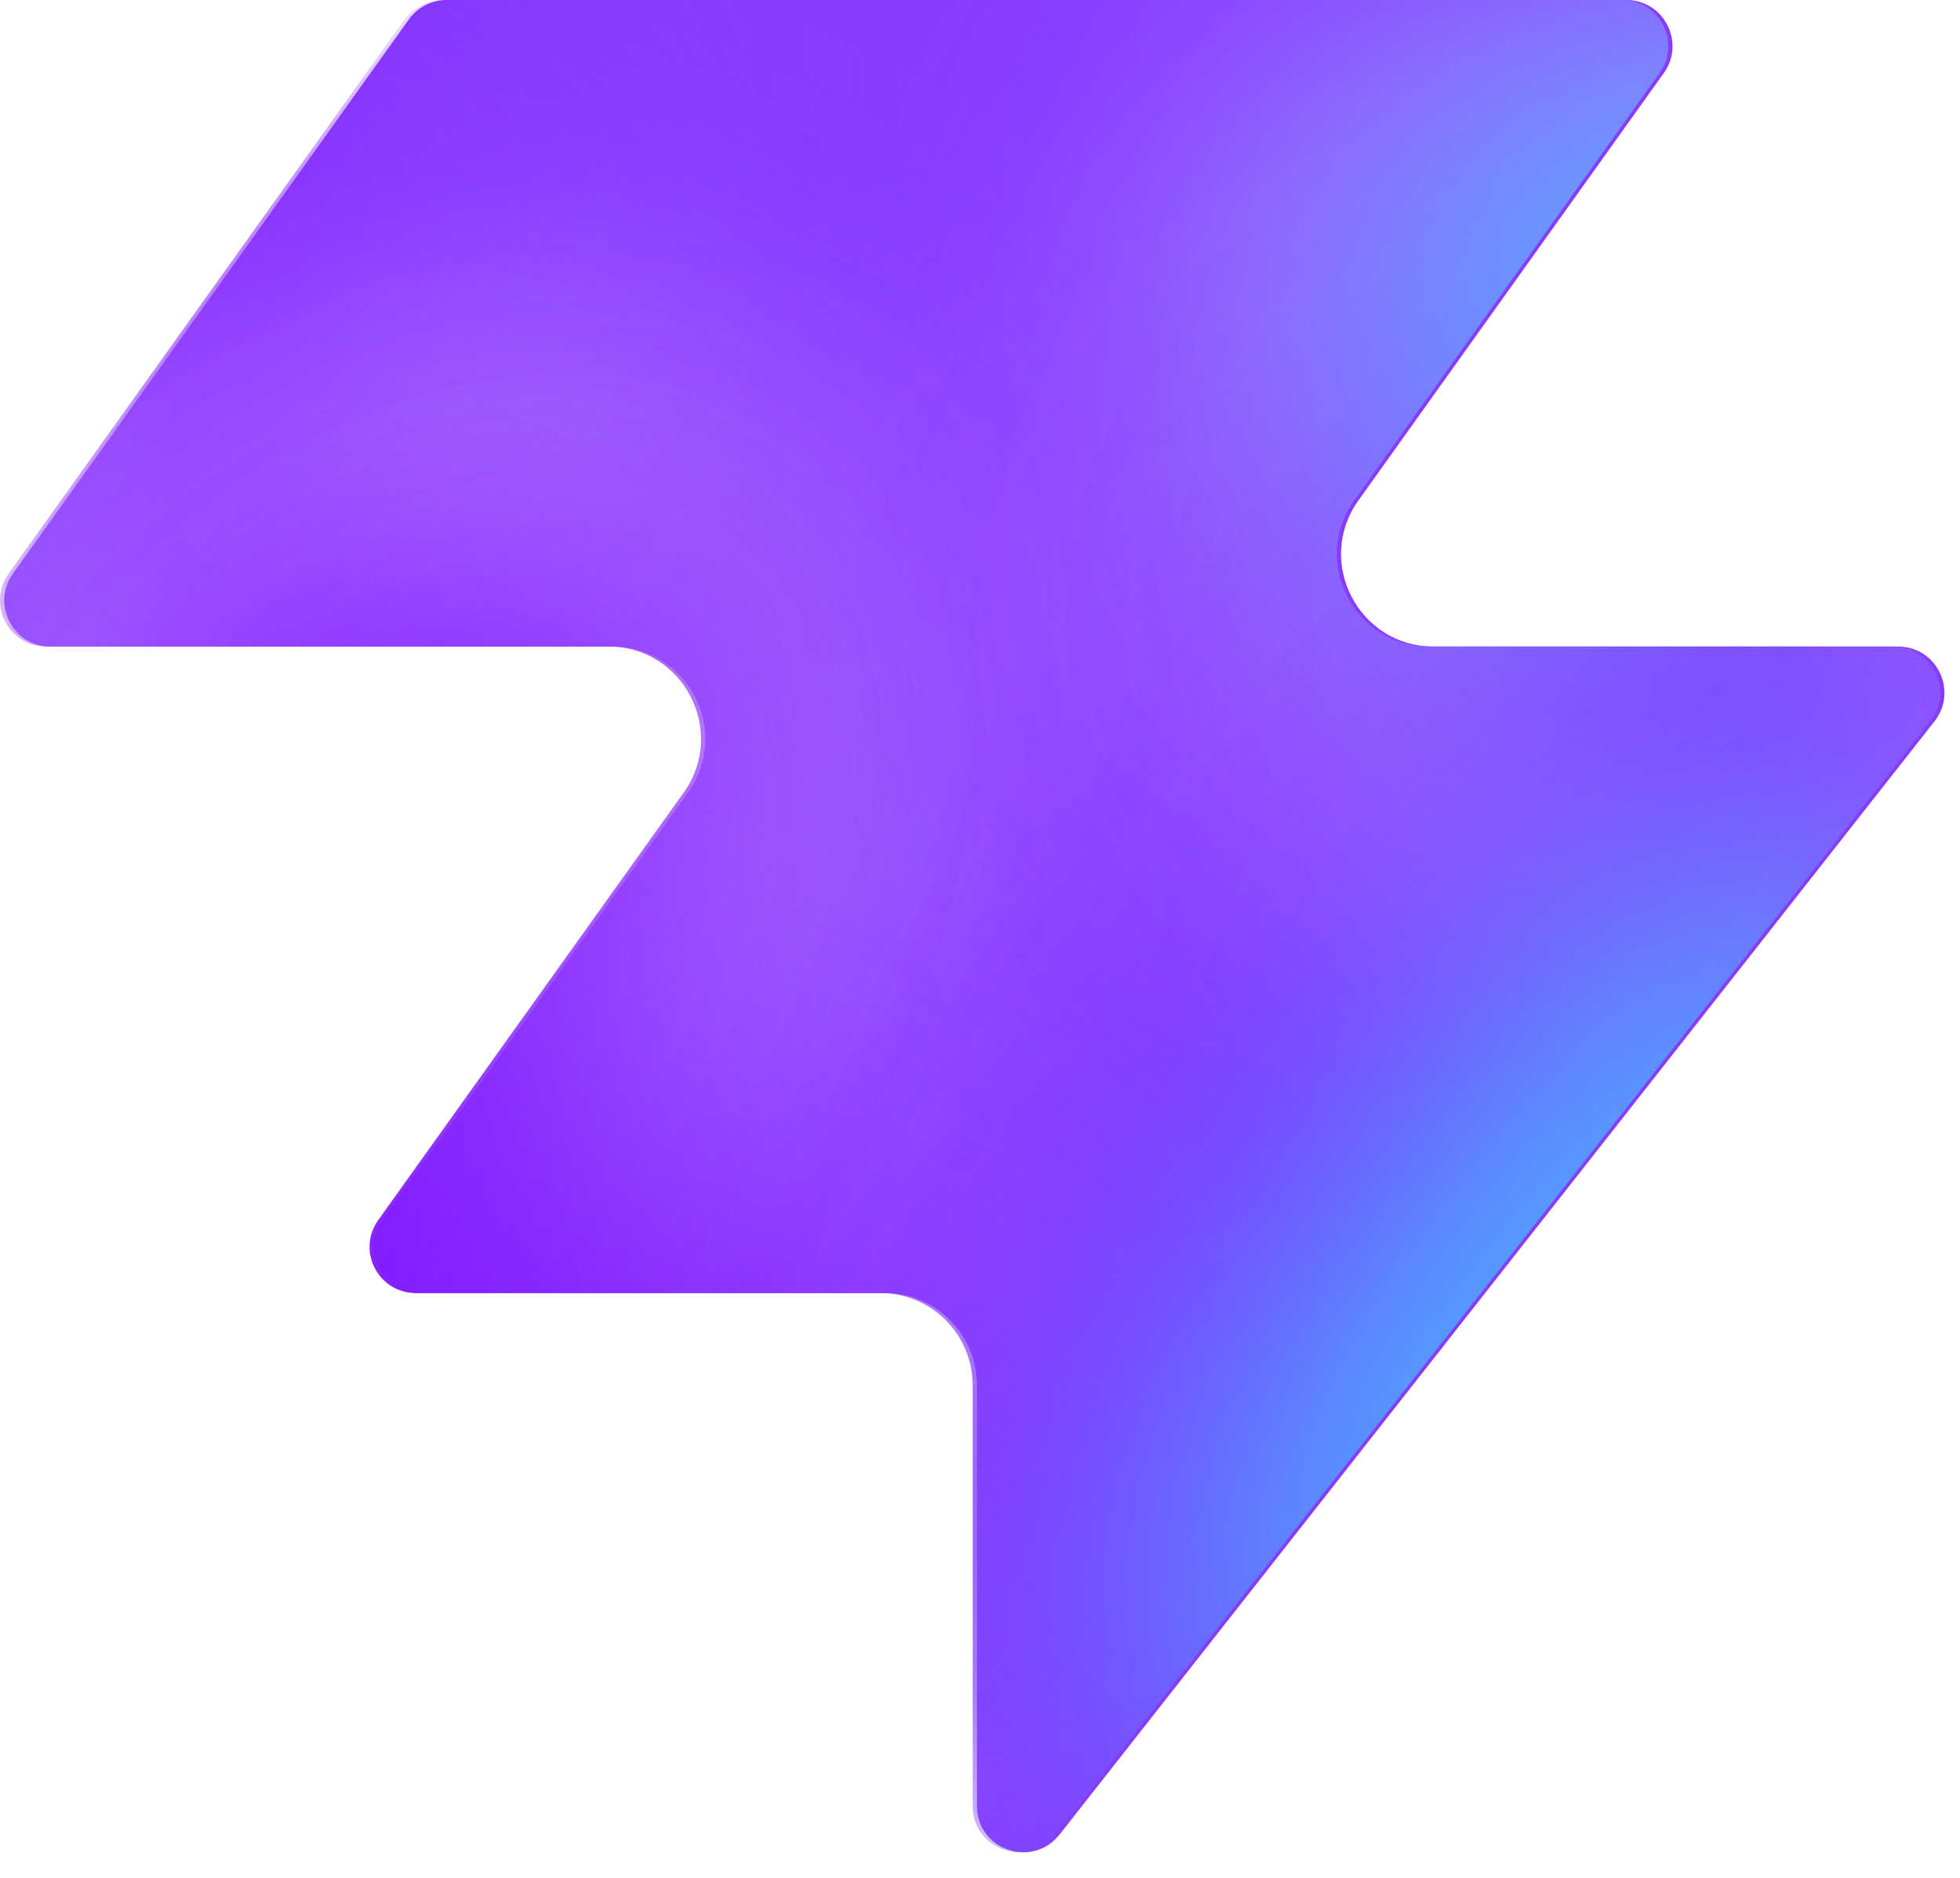
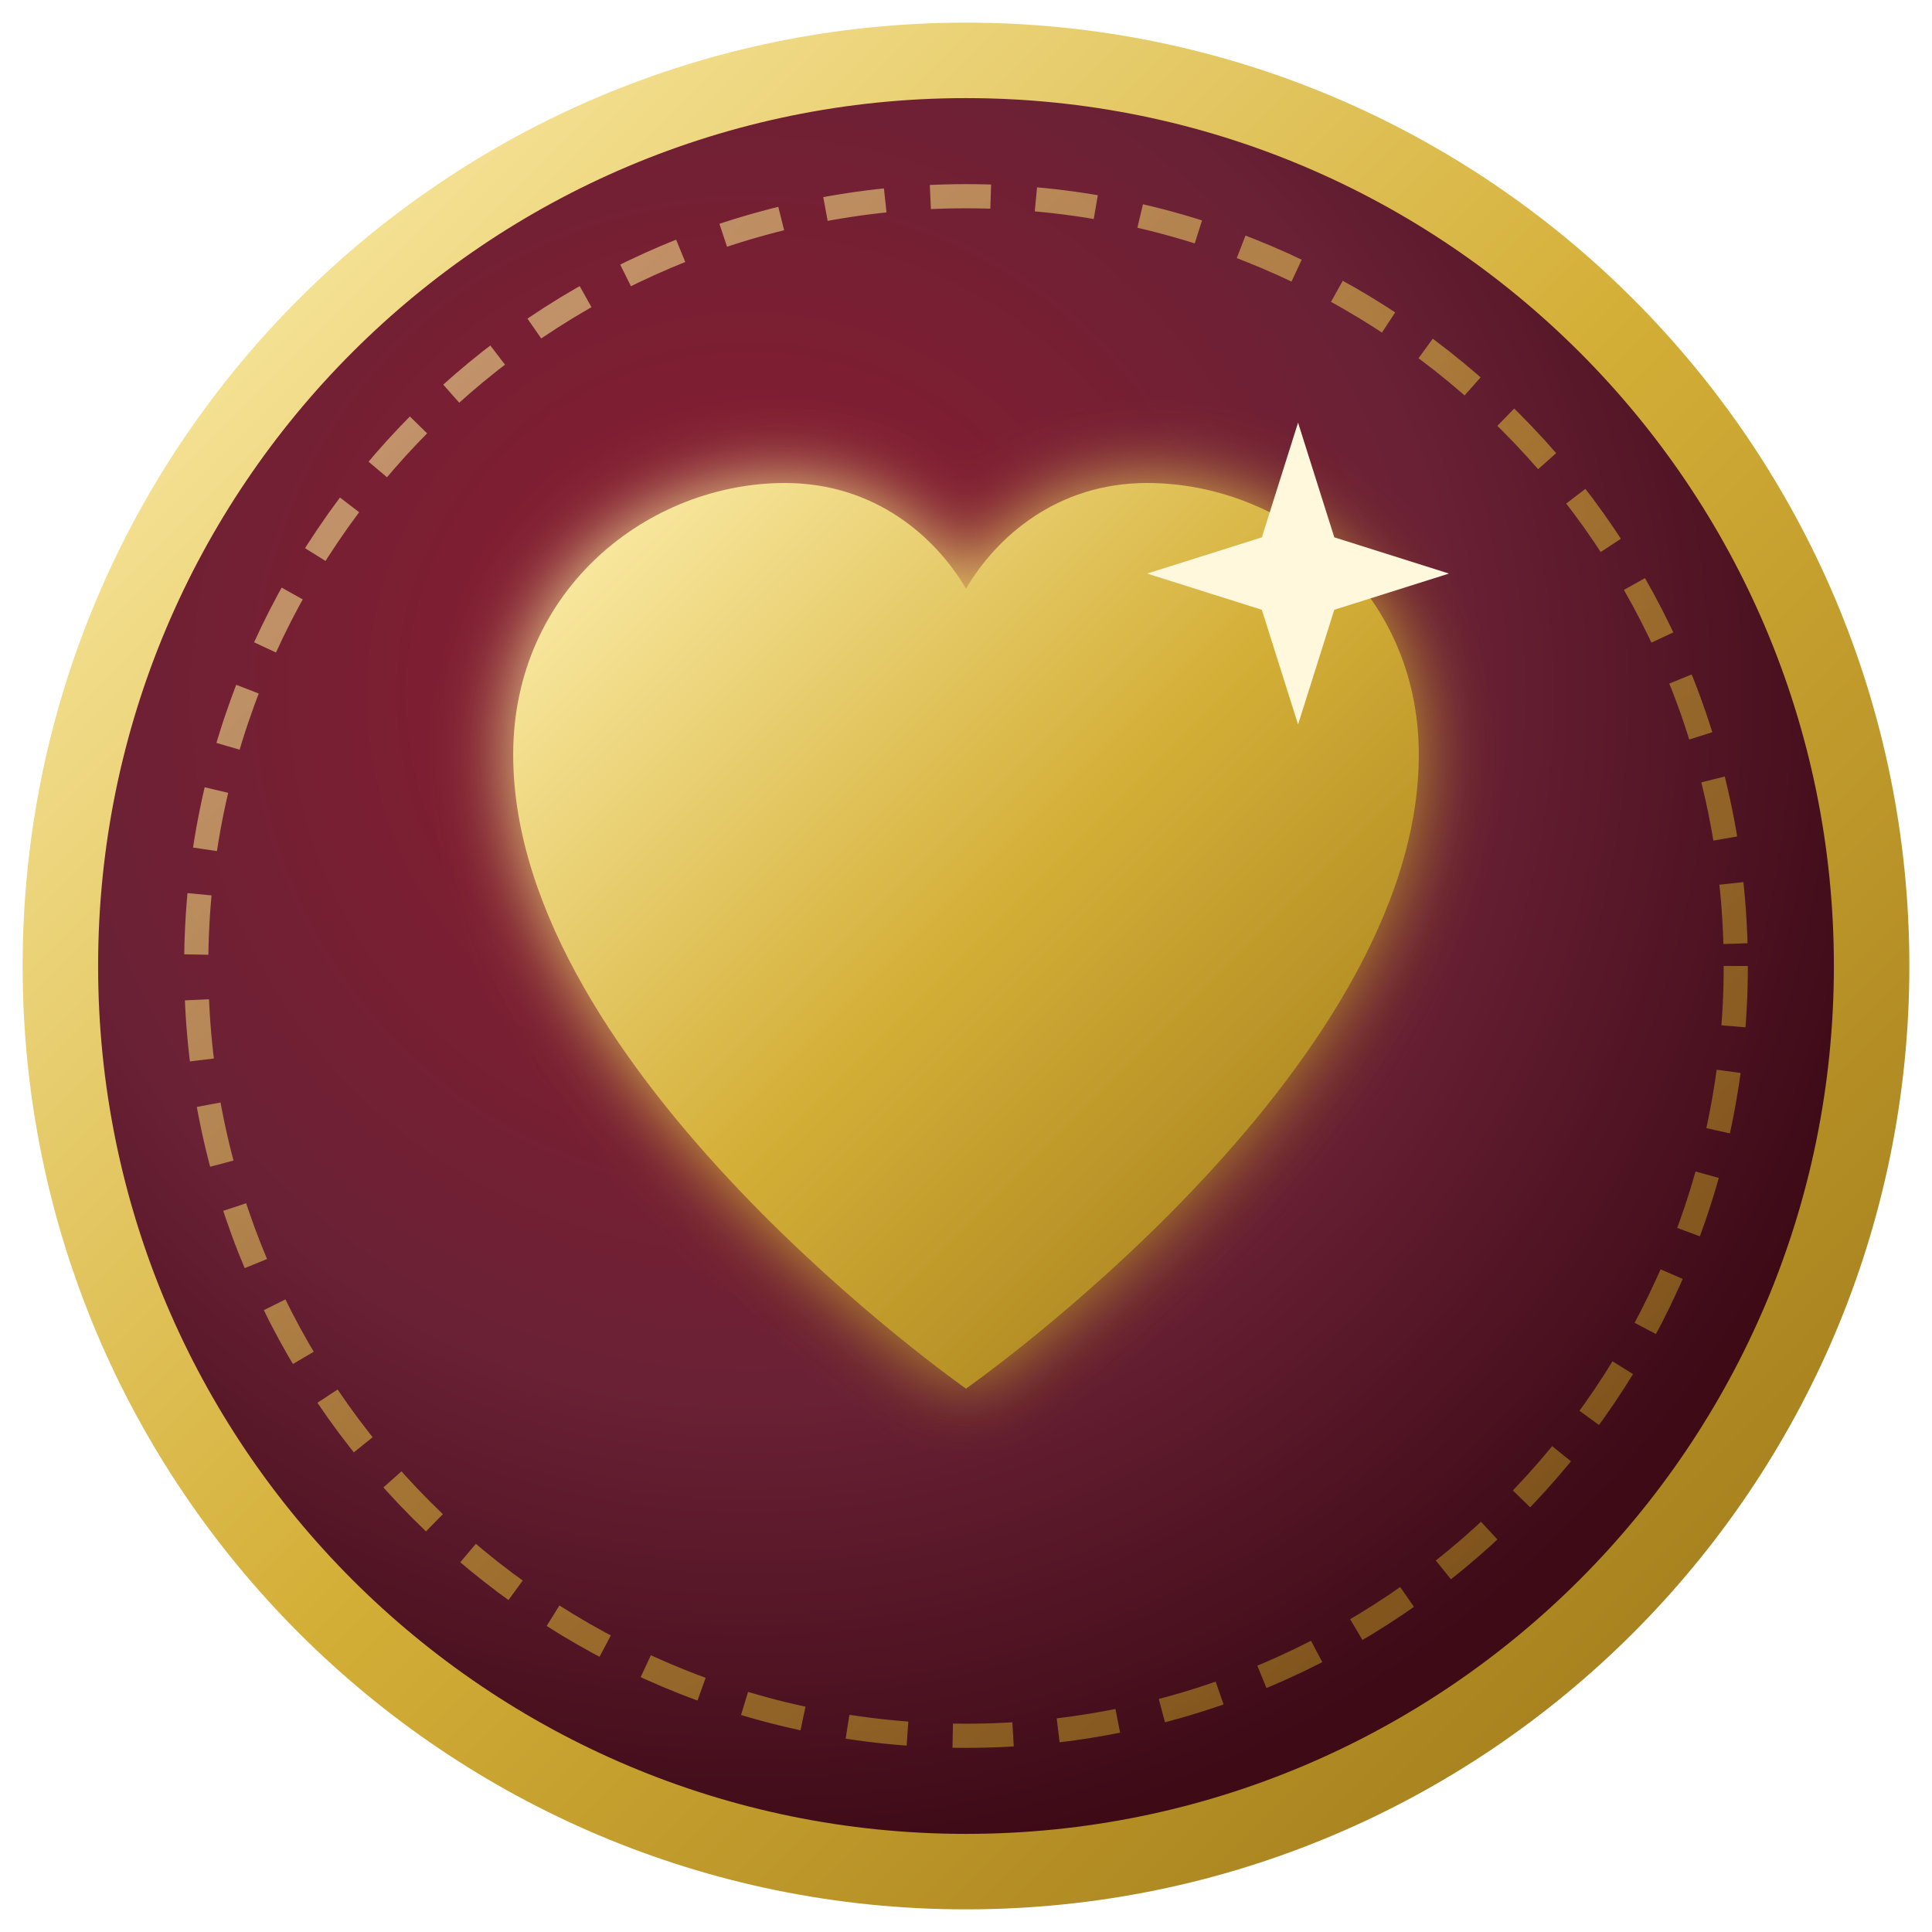
- <svg xmlns="http://www.w3.org/2000/svg" width="48" height="46" fill="none" viewBox="0 0 48 46">
-   <path fill="#863bff" d="M25.946 44.938c-.664.845-2.021.375-2.021-.698V33.937a2.26 2.26 0 0 0-2.262-2.262H10.287c-.92 0-1.456-1.04-.92-1.788l7.48-10.471c1.07-1.497 0-3.578-1.842-3.578H1.237c-.92 0-1.456-1.04-.92-1.788L10.013.474c.214-.297.556-.474.92-.474h28.894c.92 0 1.456 1.04.92 1.788l-7.48 10.471c-1.07 1.498 0 3.579 1.842 3.579h11.377c.943 0 1.473 1.088.89 1.83L25.947 44.94z" style="fill:#863bff;fill:color(display-p3 .525 .23 1);fill-opacity:1" />
-   <mask id="a" width="48" height="46" x="0" y="0" maskUnits="userSpaceOnUse" style="mask-type:alpha">
-     <path fill="#000" d="M25.842 44.938c-.664.844-2.021.375-2.021-.698V33.937a2.26 2.26 0 0 0-2.262-2.262H10.183c-.92 0-1.456-1.04-.92-1.788l7.48-10.471c1.07-1.498 0-3.579-1.842-3.579H1.133c-.92 0-1.456-1.04-.92-1.787L9.91.473c.214-.297.556-.474.92-.474h28.894c.92 0 1.456 1.04.92 1.788l-7.48 10.471c-1.07 1.498 0 3.578 1.842 3.578h11.377c.943 0 1.473 1.088.89 1.832L25.843 44.94z" style="fill:#000;fill-opacity:1" />
-   </mask>
-   <g mask="url(#a)">
-     <g filter="url(#b)">
-       <ellipse cx="5.508" cy="14.704" fill="#ede6ff" rx="5.508" ry="14.704" style="fill:#ede6ff;fill:color(display-p3 .927 .903 1);fill-opacity:1" transform="matrix(.00324 1 1 -.00324 -4.47 31.516)" />
-     </g>
-     <g filter="url(#c)">
-       <ellipse cx="10.399" cy="29.851" fill="#ede6ff" rx="10.399" ry="29.851" style="fill:#ede6ff;fill:color(display-p3 .927 .903 1);fill-opacity:1" transform="matrix(.00324 1 1 -.00324 -39.328 7.883)" />
-     </g>
-     <g filter="url(#d)">
-       <ellipse cx="5.508" cy="30.487" fill="#7e14ff" rx="5.508" ry="30.487" style="fill:#7e14ff;fill:color(display-p3 .492 .077 1);fill-opacity:1" transform="rotate(89.814 -25.913 -14.639)scale(1 -1)" />
-     </g>
-     <g filter="url(#e)">
-       <ellipse cx="5.508" cy="30.599" fill="#7e14ff" rx="5.508" ry="30.599" style="fill:#7e14ff;fill:color(display-p3 .492 .077 1);fill-opacity:1" transform="rotate(89.814 -32.644 -3.334)scale(1 -1)" />
-     </g>
-     <g filter="url(#f)">
-       <ellipse cx="5.508" cy="30.599" fill="#7e14ff" rx="5.508" ry="30.599" style="fill:#7e14ff;fill:color(display-p3 .492 .077 1);fill-opacity:1" transform="matrix(.00324 1 1 -.00324 -34.34 30.47)" />
-     </g>
-     <g filter="url(#g)">
-       <ellipse cx="14.072" cy="22.078" fill="#ede6ff" rx="14.072" ry="22.078" style="fill:#ede6ff;fill:color(display-p3 .927 .903 1);fill-opacity:1" transform="rotate(93.35 24.506 48.493)scale(-1 1)" />
-     </g>
-     <g filter="url(#h)">
-       <ellipse cx="3.47" cy="21.501" fill="#7e14ff" rx="3.47" ry="21.501" style="fill:#7e14ff;fill:color(display-p3 .492 .077 1);fill-opacity:1" transform="rotate(89.009 28.708 47.59)scale(-1 1)" />
-     </g>
-     <g filter="url(#i)">
-       <ellipse cx="3.47" cy="21.501" fill="#7e14ff" rx="3.47" ry="21.501" style="fill:#7e14ff;fill:color(display-p3 .492 .077 1);fill-opacity:1" transform="rotate(89.009 28.708 47.59)scale(-1 1)" />
-     </g>
-     <g filter="url(#j)">
-       <ellipse cx=".387" cy="8.972" fill="#7e14ff" rx="4.407" ry="29.108" style="fill:#7e14ff;fill:color(display-p3 .492 .077 1);fill-opacity:1" transform="rotate(39.51 .387 8.972)" />
-     </g>
-     <g filter="url(#k)">
-       <ellipse cx="47.523" cy="-6.092" fill="#7e14ff" rx="4.407" ry="29.108" style="fill:#7e14ff;fill:color(display-p3 .492 .077 1);fill-opacity:1" transform="rotate(37.892 47.523 -6.092)" />
-     </g>
-     <g filter="url(#l)">
-       <ellipse cx="41.412" cy="6.333" fill="#47bfff" rx="5.971" ry="9.665" style="fill:#47bfff;fill:color(display-p3 .28 .748 1);fill-opacity:1" transform="rotate(37.892 41.412 6.333)" />
-     </g>
-     <g filter="url(#m)">
-       <ellipse cx="-1.879" cy="38.332" fill="#7e14ff" rx="4.407" ry="29.108" style="fill:#7e14ff;fill:color(display-p3 .492 .077 1);fill-opacity:1" transform="rotate(37.892 -1.88 38.332)" />
-     </g>
-     <g filter="url(#n)">
-       <ellipse cx="-1.879" cy="38.332" fill="#7e14ff" rx="4.407" ry="29.108" style="fill:#7e14ff;fill:color(display-p3 .492 .077 1);fill-opacity:1" transform="rotate(37.892 -1.88 38.332)" />
-     </g>
-     <g filter="url(#o)">
-       <ellipse cx="35.651" cy="29.907" fill="#7e14ff" rx="4.407" ry="29.108" style="fill:#7e14ff;fill:color(display-p3 .492 .077 1);fill-opacity:1" transform="rotate(37.892 35.651 29.907)" />
-     </g>
-     <g filter="url(#p)">
-       <ellipse cx="38.418" cy="32.4" fill="#47bfff" rx="5.971" ry="15.297" style="fill:#47bfff;fill:color(display-p3 .28 .748 1);fill-opacity:1" transform="rotate(37.892 38.418 32.4)" />
-     </g>
-   </g>
+ <svg xmlns="http://www.w3.org/2000/svg" viewBox="0 0 64 64" width="64" height="64">
  <defs>
-     <filter id="b" width="60.045" height="41.654" x="-19.77" y="16.149" color-interpolation-filters="sRGB" filterUnits="userSpaceOnUse">
-       <feFlood flood-opacity="0" result="BackgroundImageFix" />
-       <feBlend in="SourceGraphic" in2="BackgroundImageFix" result="shape" />
-       <feGaussianBlur result="effect1_foregroundBlur_2002_17158" stdDeviation="7.659" />
-     </filter>
-     <filter id="c" width="90.34" height="51.437" x="-54.613" y="-7.533" color-interpolation-filters="sRGB" filterUnits="userSpaceOnUse">
-       <feFlood flood-opacity="0" result="BackgroundImageFix" />
-       <feBlend in="SourceGraphic" in2="BackgroundImageFix" result="shape" />
-       <feGaussianBlur result="effect1_foregroundBlur_2002_17158" stdDeviation="7.659" />
-     </filter>
-     <filter id="d" width="79.355" height="29.4" x="-49.64" y="2.03" color-interpolation-filters="sRGB" filterUnits="userSpaceOnUse">
-       <feFlood flood-opacity="0" result="BackgroundImageFix" />
-       <feBlend in="SourceGraphic" in2="BackgroundImageFix" result="shape" />
-       <feGaussianBlur result="effect1_foregroundBlur_2002_17158" stdDeviation="4.596" />
-     </filter>
-     <filter id="e" width="79.579" height="29.4" x="-45.045" y="20.029" color-interpolation-filters="sRGB" filterUnits="userSpaceOnUse">
-       <feFlood flood-opacity="0" result="BackgroundImageFix" />
-       <feBlend in="SourceGraphic" in2="BackgroundImageFix" result="shape" />
-       <feGaussianBlur result="effect1_foregroundBlur_2002_17158" stdDeviation="4.596" />
-     </filter>
-     <filter id="f" width="79.579" height="29.4" x="-43.513" y="21.178" color-interpolation-filters="sRGB" filterUnits="userSpaceOnUse">
-       <feFlood flood-opacity="0" result="BackgroundImageFix" />
-       <feBlend in="SourceGraphic" in2="BackgroundImageFix" result="shape" />
-       <feGaussianBlur result="effect1_foregroundBlur_2002_17158" stdDeviation="4.596" />
-     </filter>
-     <filter id="g" width="74.749" height="58.852" x="15.756" y="-17.901" color-interpolation-filters="sRGB" filterUnits="userSpaceOnUse">
-       <feFlood flood-opacity="0" result="BackgroundImageFix" />
-       <feBlend in="SourceGraphic" in2="BackgroundImageFix" result="shape" />
-       <feGaussianBlur result="effect1_foregroundBlur_2002_17158" stdDeviation="7.659" />
-     </filter>
-     <filter id="h" width="61.377" height="25.362" x="23.548" y="2.284" color-interpolation-filters="sRGB" filterUnits="userSpaceOnUse">
-       <feFlood flood-opacity="0" result="BackgroundImageFix" />
-       <feBlend in="SourceGraphic" in2="BackgroundImageFix" result="shape" />
-       <feGaussianBlur result="effect1_foregroundBlur_2002_17158" stdDeviation="4.596" />
-     </filter>
-     <filter id="i" width="61.377" height="25.362" x="23.548" y="2.284" color-interpolation-filters="sRGB" filterUnits="userSpaceOnUse">
-       <feFlood flood-opacity="0" result="BackgroundImageFix" />
-       <feBlend in="SourceGraphic" in2="BackgroundImageFix" result="shape" />
-       <feGaussianBlur result="effect1_foregroundBlur_2002_17158" stdDeviation="4.596" />
-     </filter>
-     <filter id="j" width="56.045" height="63.649" x="-27.636" y="-22.853" color-interpolation-filters="sRGB" filterUnits="userSpaceOnUse">
-       <feFlood flood-opacity="0" result="BackgroundImageFix" />
-       <feBlend in="SourceGraphic" in2="BackgroundImageFix" result="shape" />
-       <feGaussianBlur result="effect1_foregroundBlur_2002_17158" stdDeviation="4.596" />
-     </filter>
-     <filter id="k" width="54.814" height="64.646" x="20.116" y="-38.415" color-interpolation-filters="sRGB" filterUnits="userSpaceOnUse">
-       <feFlood flood-opacity="0" result="BackgroundImageFix" />
-       <feBlend in="SourceGraphic" in2="BackgroundImageFix" result="shape" />
-       <feGaussianBlur result="effect1_foregroundBlur_2002_17158" stdDeviation="4.596" />
-     </filter>
-     <filter id="l" width="33.541" height="35.313" x="24.641" y="-11.323" color-interpolation-filters="sRGB" filterUnits="userSpaceOnUse">
-       <feFlood flood-opacity="0" result="BackgroundImageFix" />
-       <feBlend in="SourceGraphic" in2="BackgroundImageFix" result="shape" />
-       <feGaussianBlur result="effect1_foregroundBlur_2002_17158" stdDeviation="4.596" />
-     </filter>
-     <filter id="m" width="54.814" height="64.646" x="-29.286" y="6.009" color-interpolation-filters="sRGB" filterUnits="userSpaceOnUse">
-       <feFlood flood-opacity="0" result="BackgroundImageFix" />
-       <feBlend in="SourceGraphic" in2="BackgroundImageFix" result="shape" />
-       <feGaussianBlur result="effect1_foregroundBlur_2002_17158" stdDeviation="4.596" />
-     </filter>
-     <filter id="n" width="54.814" height="64.646" x="-29.286" y="6.009" color-interpolation-filters="sRGB" filterUnits="userSpaceOnUse">
-       <feFlood flood-opacity="0" result="BackgroundImageFix" />
-       <feBlend in="SourceGraphic" in2="BackgroundImageFix" result="shape" />
-       <feGaussianBlur result="effect1_foregroundBlur_2002_17158" stdDeviation="4.596" />
-     </filter>
-     <filter id="o" width="54.814" height="64.646" x="8.244" y="-2.416" color-interpolation-filters="sRGB" filterUnits="userSpaceOnUse">
-       <feFlood flood-opacity="0" result="BackgroundImageFix" />
-       <feBlend in="SourceGraphic" in2="BackgroundImageFix" result="shape" />
-       <feGaussianBlur result="effect1_foregroundBlur_2002_17158" stdDeviation="4.596" />
-     </filter>
-     <filter id="p" width="39.409" height="43.623" x="18.713" y="10.588" color-interpolation-filters="sRGB" filterUnits="userSpaceOnUse">
-       <feFlood flood-opacity="0" result="BackgroundImageFix" />
-       <feBlend in="SourceGraphic" in2="BackgroundImageFix" result="shape" />
-       <feGaussianBlur result="effect1_foregroundBlur_2002_17158" stdDeviation="4.596" />
+     <radialGradient id="bgGrad" cx="38%" cy="35%" r="65%">
+       <stop offset="0%" stop-color="#8e1c30" />
+       <stop offset="60%" stop-color="#6A2135" />
+       <stop offset="100%" stop-color="#3d0a16" />
+     </radialGradient>
+     <linearGradient id="goldGrad" x1="0%" y1="0%" x2="100%" y2="100%">
+       <stop offset="0%" stop-color="#FFF2B2" />
+       <stop offset="50%" stop-color="#D4AF37" />
+       <stop offset="100%" stop-color="#997316" />
+     </linearGradient>
+     <filter id="glow" x="-20%" y="-20%" width="140%" height="140%">
+       <feGaussianBlur stdDeviation="1.2" result="blur" />
+       <feComposite in="SourceGraphic" in2="blur" operator="over" />
    </filter>
  </defs>
+   <circle cx="32" cy="32" r="30" fill="url(#bgGrad)" stroke="url(#goldGrad)" stroke-width="2.5" />
+   <circle cx="32" cy="32" r="25.5" fill="none" stroke="url(#goldGrad)" stroke-width="0.8" opacity="0.6" stroke-dasharray="2 1.5" />
+   <path d="M32 46 C32 46, 17 35.5, 17 25 C17 19.5, 21.5 16, 26 16 C29 16, 31 17.8, 32 19.5 C33 17.8, 35 16, 38 16 C42.5 16, 47 19.5, 47 25 C47 35.5, 32 46, 32 46 Z" fill="url(#goldGrad)" filter="url(#glow)" />
+   <path d="M43 14 L44.2 17.8 L48 19 L44.2 20.2 L43 24 L41.8 20.2 L38 19 L41.8 17.8 Z" fill="#FFF8DC" />
</svg>
